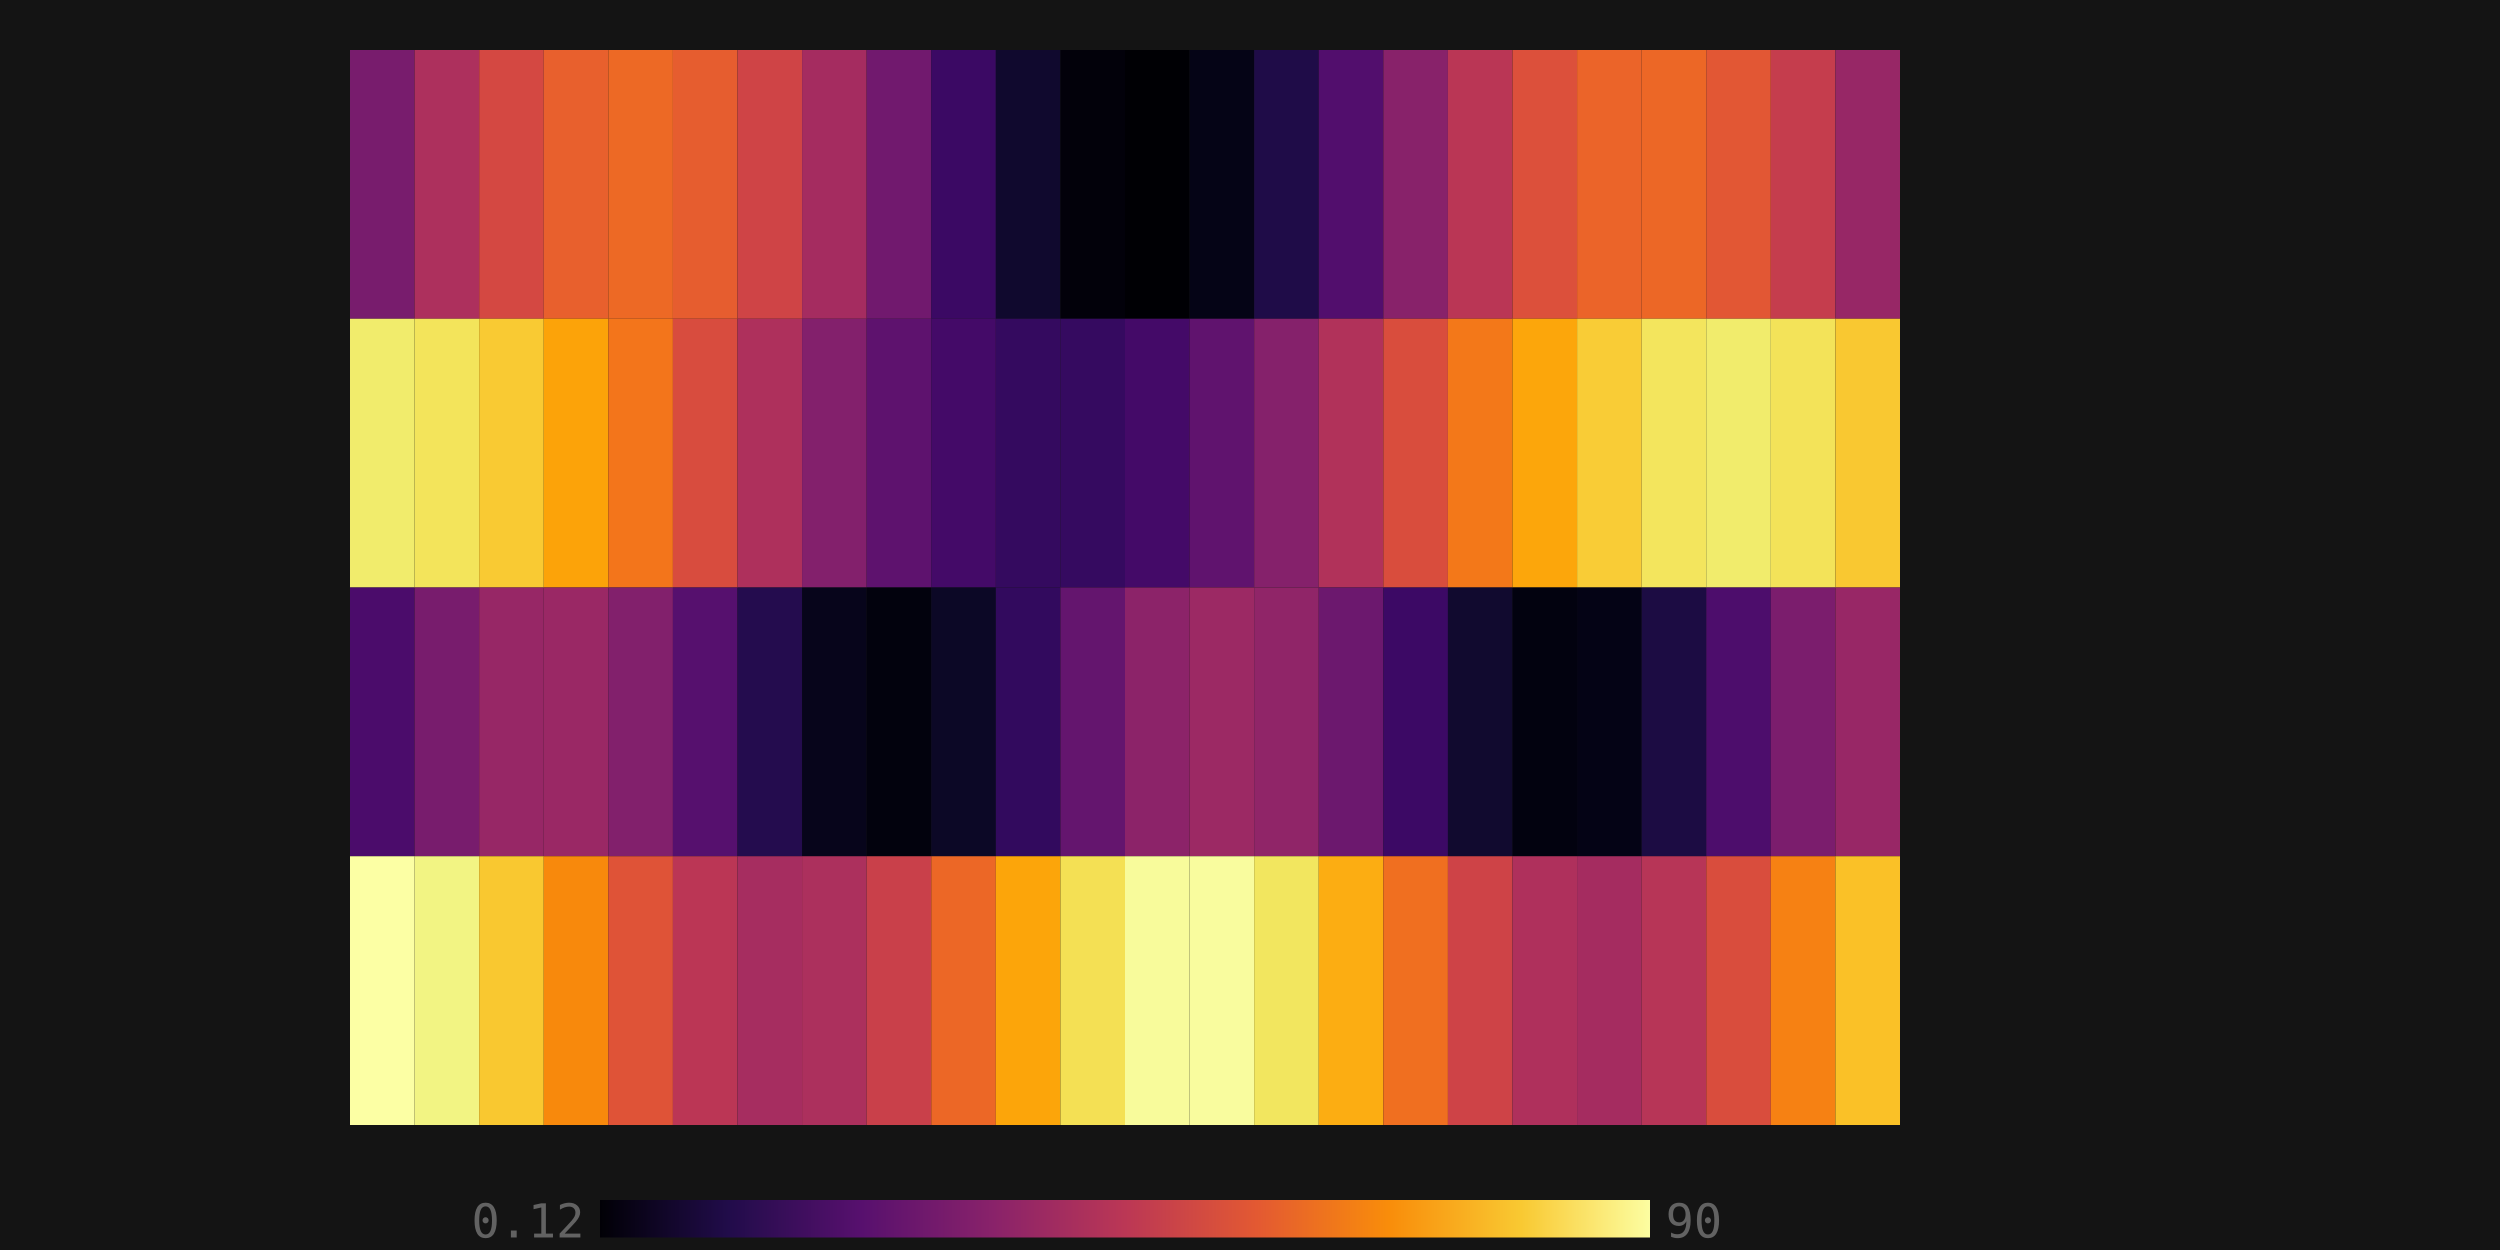
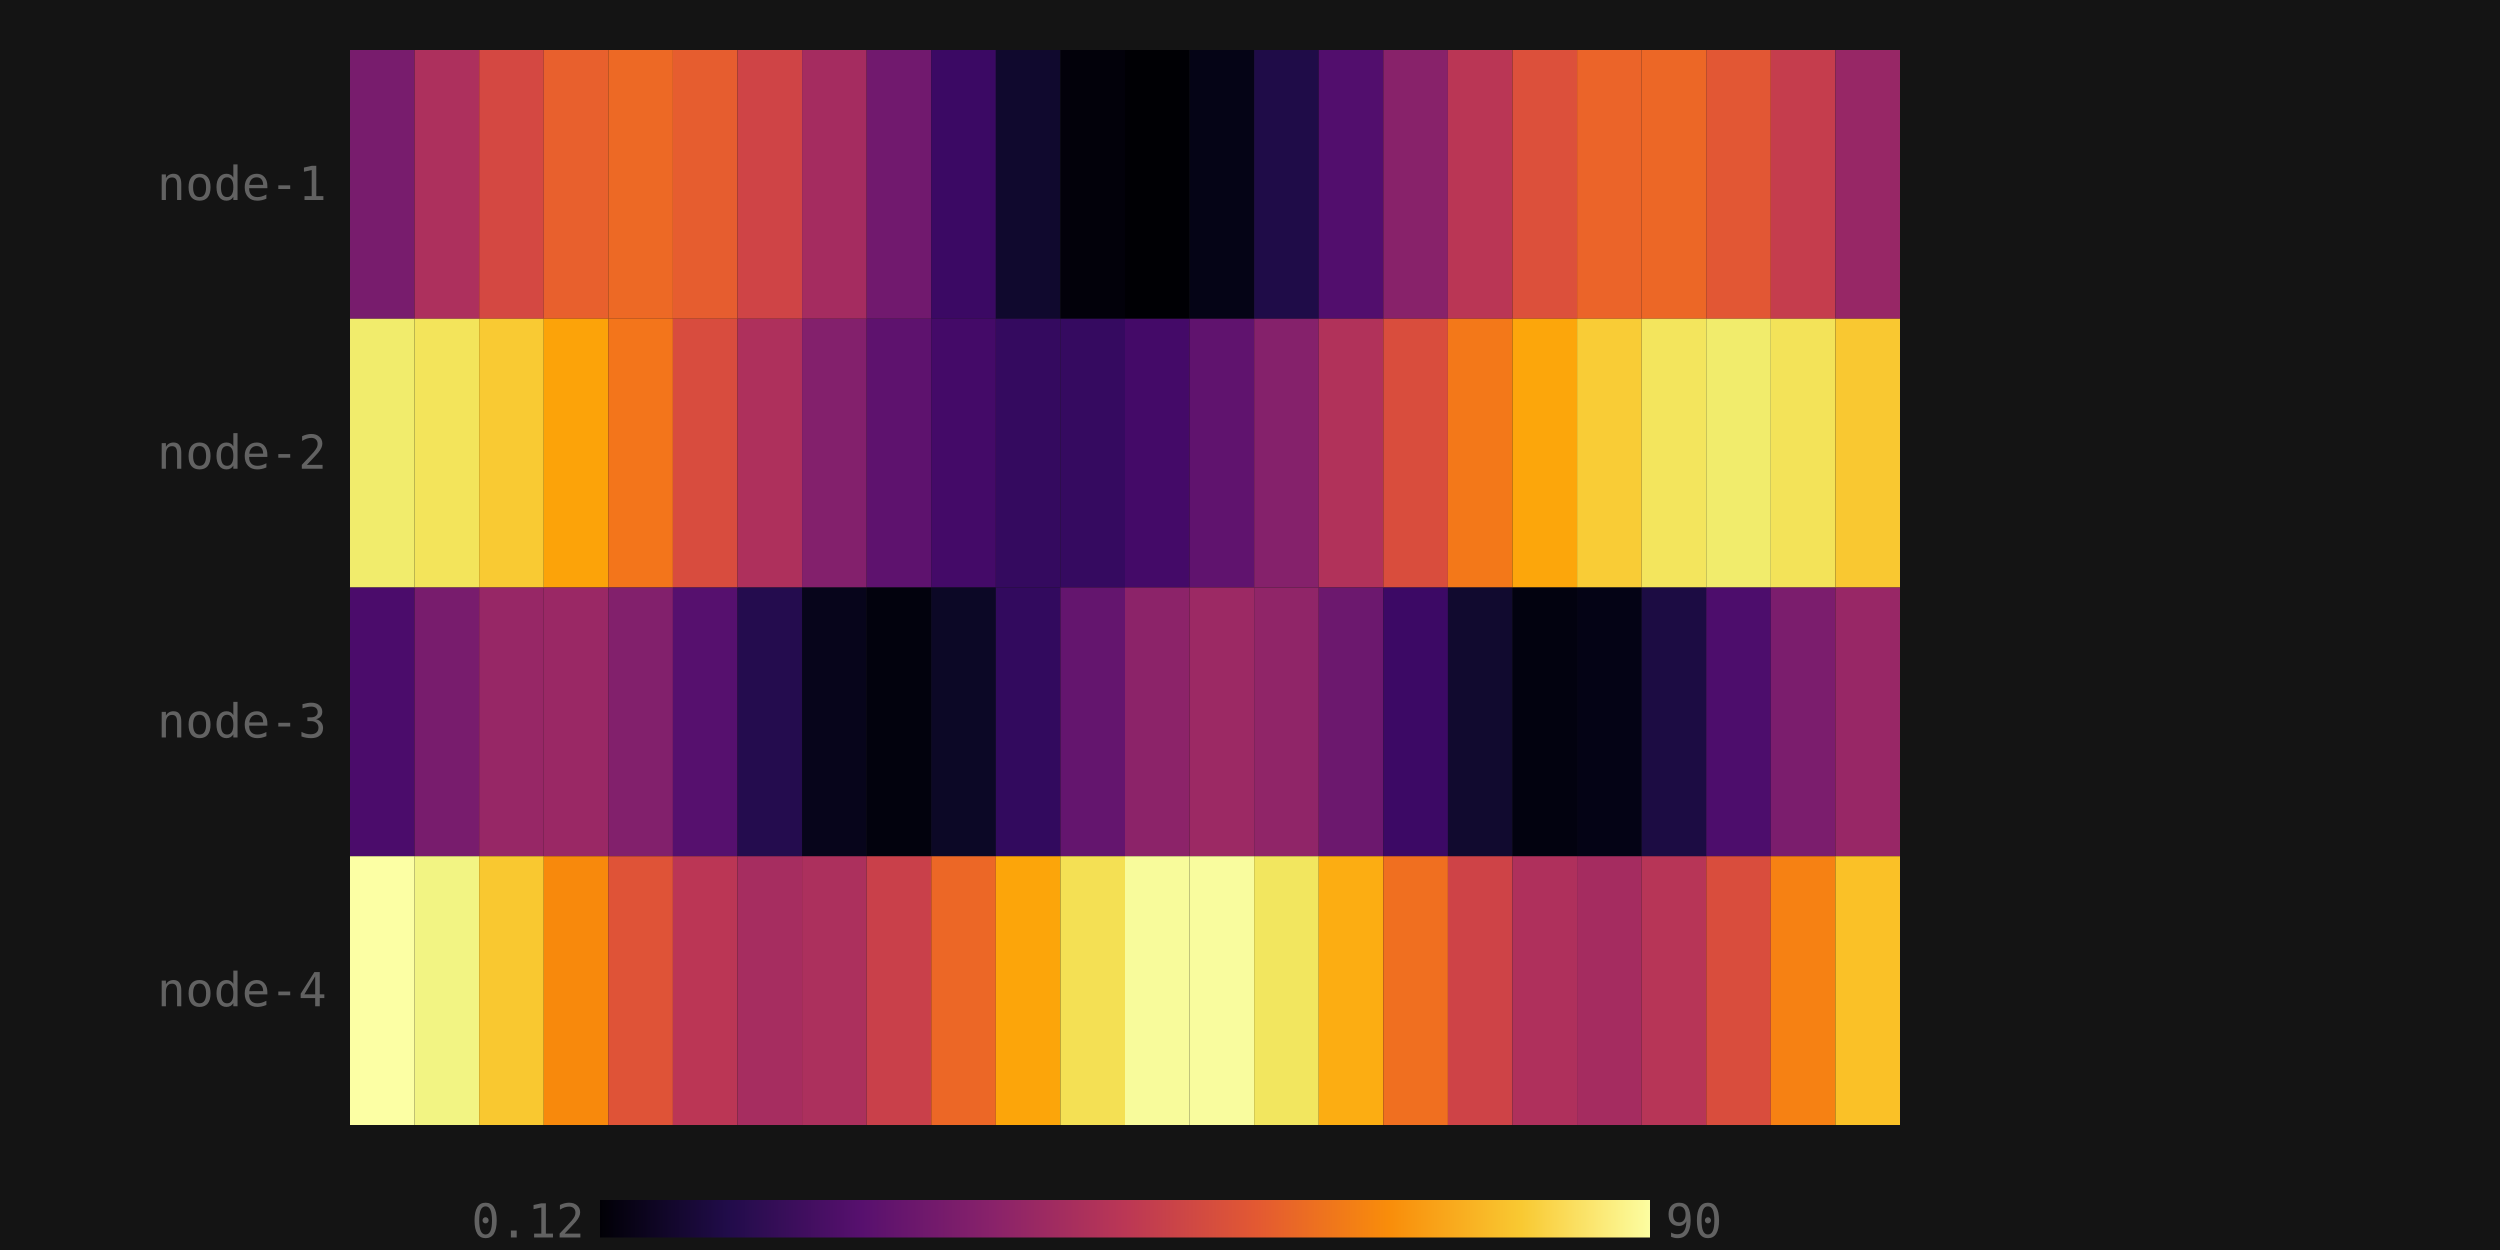
<svg xmlns="http://www.w3.org/2000/svg" viewBox="0 0 640 320" width="640" height="320">
  <rect width="100%" height="100%" fill="#141414" />
  <text x="149.6" y="316.8" text-anchor="end" font-size="12" font-family="monospace" fill="#626262">0.12</text>
  <defs>
    <linearGradient id="rsvgb" x1="0" y1="0" x2="1" y2="0">
      <stop offset="0" stop-color="#000004" />
      <stop offset="0.125" stop-color="#210c4a" />
      <stop offset="0.25" stop-color="#57106e" />
      <stop offset="0.375" stop-color="#89226a" />
      <stop offset="0.5" stop-color="#bb3755" />
      <stop offset="0.625" stop-color="#e35932" />
      <stop offset="0.75" stop-color="#f98d0a" />
      <stop offset="0.875" stop-color="#f9c932" />
      <stop offset="1" stop-color="#fcffa4" />
    </linearGradient>
  </defs>
  <rect x="153.6" y="307.2" width="268.8" height="9.6" fill="url(#rsvgb)" />
  <text x="426.4" y="316.8" text-anchor="start" font-size="12" font-family="monospace" fill="#626262">90</text>
+   <clipPath id="isvgb-0">
+     <rect x="0" y="35.2" width="83.6" height="24" />
+   </clipPath>
+   <text x="83.6" y="51.2" text-anchor="end" clip-path="url(#isvgb-0)" font-size="12" font-family="monospace" fill="#626262">node-1</text>
+   <clipPath id="isvgb-1">
+     <rect x="0" y="104" width="83.6" height="24" />
+   </clipPath>
+   <text x="83.6" y="120" text-anchor="end" clip-path="url(#isvgb-1)" font-size="12" font-family="monospace" fill="#626262">node-2</text>
+   <clipPath id="isvgb-2">
+     <rect x="0" y="172.8" width="83.6" height="24" />
+   </clipPath>
+   <text x="83.6" y="188.8" text-anchor="end" clip-path="url(#isvgb-2)" font-size="12" font-family="monospace" fill="#626262">node-3</text>
+   <clipPath id="isvgb-3">
+     <rect x="0" y="241.6" width="83.6" height="24" />
+   </clipPath>
+   <text x="83.6" y="257.6" text-anchor="end" clip-path="url(#isvgb-3)" font-size="12" font-family="monospace" fill="#626262">node-4</text>
  <rect x="89.6" y="12.8" width="16.533" height="68.8" fill="#781c6d" />
  <rect x="106.133" y="12.8" width="16.533" height="68.8" fill="#ad305d" />
  <rect x="122.667" y="12.8" width="16.533" height="68.8" fill="#d44842" />
  <rect x="139.2" y="12.8" width="16.533" height="68.8" fill="#e8602d" />
  <rect x="155.733" y="12.8" width="16.533" height="68.8" fill="#ed6925" />
  <rect x="172.267" y="12.8" width="16.533" height="68.8" fill="#e65d2f" />
  <rect x="188.8" y="12.8" width="16.533" height="68.8" fill="#cf4446" />
  <rect x="205.333" y="12.8" width="16.533" height="68.8" fill="#a52c60" />
  <rect x="221.867" y="12.8" width="16.533" height="68.8" fill="#71196e" />
  <rect x="238.4" y="12.8" width="16.533" height="68.8" fill="#3b0964" />
  <rect x="254.933" y="12.8" width="16.533" height="68.8" fill="#10092e" />
  <rect x="271.467" y="12.8" width="16.533" height="68.8" fill="#02010a" />
  <rect x="288" y="12.8" width="16.533" height="68.8" fill="#000004" />
  <rect x="304.533" y="12.8" width="16.533" height="68.8" fill="#050416" />
  <rect x="321.067" y="12.8" width="16.533" height="68.8" fill="#1f0c48" />
  <rect x="337.6" y="12.8" width="16.533" height="68.8" fill="#520e6d" />
  <rect x="354.133" y="12.8" width="16.533" height="68.8" fill="#88226a" />
  <rect x="370.667" y="12.8" width="16.533" height="68.8" fill="#ba3655" />
  <rect x="387.2" y="12.8" width="16.533" height="68.8" fill="#dc503b" />
  <rect x="403.733" y="12.8" width="16.533" height="68.8" fill="#eb6429" />
  <rect x="420.267" y="12.8" width="16.533" height="68.8" fill="#ec6726" />
  <rect x="436.8" y="12.8" width="16.533" height="68.8" fill="#e25734" />
  <rect x="453.333" y="12.8" width="16.533" height="68.8" fill="#c53d4d" />
  <rect x="469.867" y="12.8" width="16.533" height="68.8" fill="#972766" />
  <rect x="89.6" y="81.6" width="16.533" height="68.8" fill="#f1ec6c" />
  <rect x="106.133" y="81.6" width="16.533" height="68.8" fill="#f3e45b" />
  <rect x="122.667" y="81.6" width="16.533" height="68.8" fill="#f9ca33" />
  <rect x="139.2" y="81.6" width="16.533" height="68.8" fill="#fca309" />
  <rect x="155.733" y="81.6" width="16.533" height="68.8" fill="#f3751b" />
  <rect x="172.267" y="81.6" width="16.533" height="68.8" fill="#d84c3e" />
  <rect x="188.8" y="81.6" width="16.533" height="68.8" fill="#ae305c" />
  <rect x="205.333" y="81.6" width="16.533" height="68.8" fill="#83206c" />
  <rect x="221.867" y="81.6" width="16.533" height="68.8" fill="#5e126e" />
  <rect x="238.4" y="81.6" width="16.533" height="68.8" fill="#440a68" />
  <rect x="254.933" y="81.6" width="16.533" height="68.8" fill="#340a5f" />
  <rect x="271.467" y="81.6" width="16.533" height="68.8" fill="#350a60" />
  <rect x="288" y="81.6" width="16.533" height="68.8" fill="#440a68" />
  <rect x="304.533" y="81.6" width="16.533" height="68.8" fill="#60136e" />
  <rect x="321.067" y="81.6" width="16.533" height="68.8" fill="#85216b" />
  <rect x="337.6" y="81.6" width="16.533" height="68.8" fill="#b1325a" />
  <rect x="354.133" y="81.6" width="16.533" height="68.8" fill="#d94d3d" />
  <rect x="370.667" y="81.6" width="16.533" height="68.8" fill="#f37819" />
  <rect x="387.2" y="81.6" width="16.533" height="68.8" fill="#fca60b" />
  <rect x="403.733" y="81.6" width="16.533" height="68.8" fill="#f9cc36" />
  <rect x="420.267" y="81.6" width="16.533" height="68.8" fill="#f3e55d" />
  <rect x="436.8" y="81.6" width="16.533" height="68.8" fill="#f1ec6c" />
  <rect x="453.333" y="81.6" width="16.533" height="68.8" fill="#f3e359" />
  <rect x="469.867" y="81.6" width="16.533" height="68.8" fill="#f9c831" />
  <rect x="89.6" y="150.4" width="16.533" height="68.8" fill="#4b0c6b" />
  <rect x="106.133" y="150.4" width="16.533" height="68.8" fill="#781c6d" />
  <rect x="122.667" y="150.4" width="16.533" height="68.8" fill="#972766" />
  <rect x="139.2" y="150.4" width="16.533" height="68.8" fill="#9a2865" />
  <rect x="155.733" y="150.4" width="16.533" height="68.8" fill="#82206c" />
  <rect x="172.267" y="150.4" width="16.533" height="68.8" fill="#56106e" />
  <rect x="188.8" y="150.4" width="16.533" height="68.8" fill="#240c4e" />
  <rect x="205.333" y="150.4" width="16.533" height="68.8" fill="#07051b" />
  <rect x="221.867" y="150.4" width="16.533" height="68.8" fill="#02020d" />
  <rect x="238.4" y="150.4" width="16.533" height="68.8" fill="#0c0826" />
  <rect x="254.933" y="150.4" width="16.533" height="68.8" fill="#320a5e" />
  <rect x="271.467" y="150.4" width="16.533" height="68.8" fill="#64156e" />
  <rect x="288" y="150.4" width="16.533" height="68.8" fill="#8c2369" />
  <rect x="304.533" y="150.4" width="16.533" height="68.8" fill="#9c2964" />
  <rect x="321.067" y="150.4" width="16.533" height="68.8" fill="#902568" />
  <rect x="337.6" y="150.4" width="16.533" height="68.8" fill="#6c186e" />
  <rect x="354.133" y="150.4" width="16.533" height="68.8" fill="#3c0965" />
  <rect x="370.667" y="150.4" width="16.533" height="68.8" fill="#110a2f" />
  <rect x="387.2" y="150.4" width="16.533" height="68.8" fill="#02020f" />
  <rect x="403.733" y="150.4" width="16.533" height="68.8" fill="#040315" />
  <rect x="420.267" y="150.4" width="16.533" height="68.8" fill="#1c0c43" />
  <rect x="436.8" y="150.4" width="16.533" height="68.8" fill="#4d0d6c" />
  <rect x="453.333" y="150.4" width="16.533" height="68.8" fill="#7b1d6d" />
  <rect x="469.867" y="150.4" width="16.533" height="68.8" fill="#982766" />
  <rect x="89.6" y="219.2" width="16.533" height="68.8" fill="#fcffa4" />
  <rect x="106.133" y="219.2" width="16.533" height="68.8" fill="#f2f483" />
  <rect x="122.667" y="219.2" width="16.533" height="68.8" fill="#f9c830" />
  <rect x="139.2" y="219.2" width="16.533" height="68.8" fill="#f8890c" />
  <rect x="155.733" y="219.2" width="16.533" height="68.8" fill="#df5337" />
  <rect x="172.267" y="219.2" width="16.533" height="68.8" fill="#bb3655" />
  <rect x="188.8" y="219.2" width="16.533" height="68.8" fill="#a62d60" />
  <rect x="205.333" y="219.2" width="16.533" height="68.8" fill="#ac305d" />
  <rect x="221.867" y="219.2" width="16.533" height="68.8" fill="#c9404a" />
  <rect x="238.4" y="219.2" width="16.533" height="68.8" fill="#ec6726" />
  <rect x="254.933" y="219.2" width="16.533" height="68.8" fill="#fca50a" />
  <rect x="271.467" y="219.2" width="16.533" height="68.8" fill="#f4e054" />
  <rect x="288" y="219.2" width="16.533" height="68.8" fill="#f8fb9b" />
  <rect x="304.533" y="219.2" width="16.533" height="68.8" fill="#f9fc9e" />
  <rect x="321.067" y="219.2" width="16.533" height="68.8" fill="#f2e65f" />
  <rect x="337.6" y="219.2" width="16.533" height="68.8" fill="#fcad12" />
  <rect x="354.133" y="219.2" width="16.533" height="68.8" fill="#f06f20" />
  <rect x="370.667" y="219.2" width="16.533" height="68.8" fill="#ce4347" />
  <rect x="387.2" y="219.2" width="16.533" height="68.8" fill="#af305c" />
  <rect x="403.733" y="219.2" width="16.533" height="68.8" fill="#a52c60" />
  <rect x="420.267" y="219.2" width="16.533" height="68.8" fill="#b73557" />
  <rect x="436.8" y="219.2" width="16.533" height="68.8" fill="#d94d3d" />
  <rect x="453.333" y="219.2" width="16.533" height="68.8" fill="#f68113" />
  <rect x="469.867" y="219.2" width="16.533" height="68.8" fill="#fac127" />
</svg>
